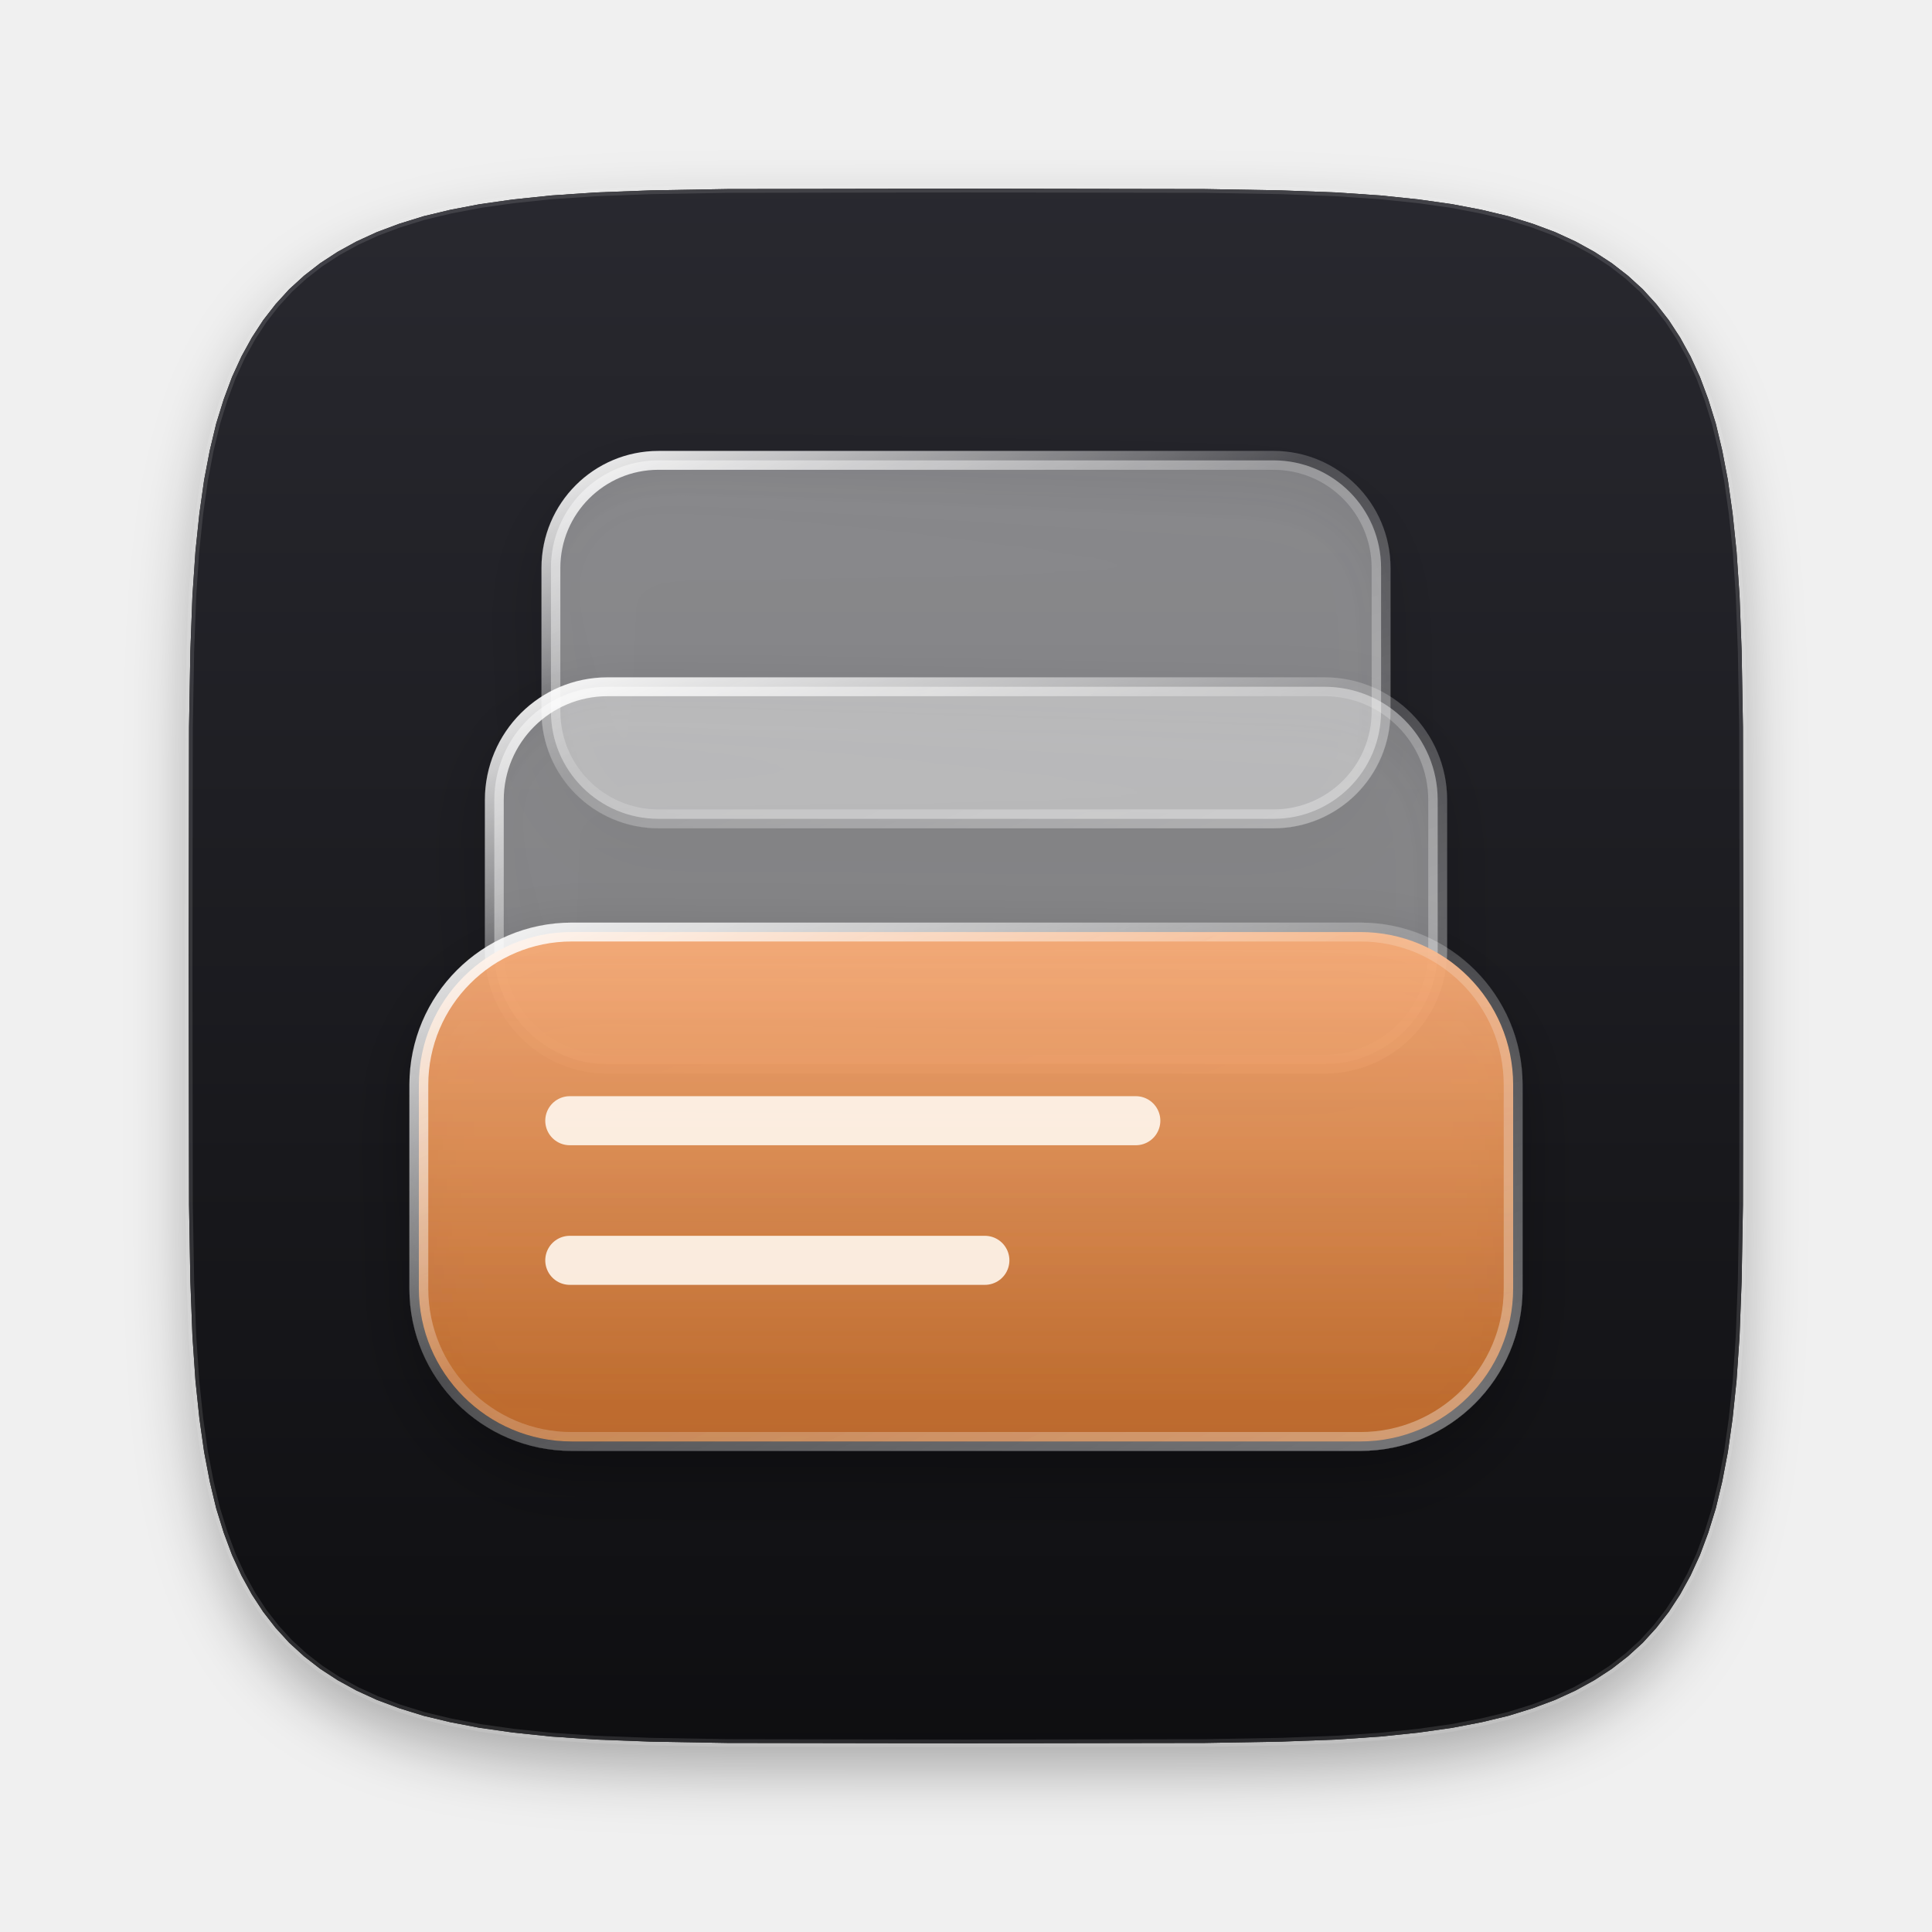
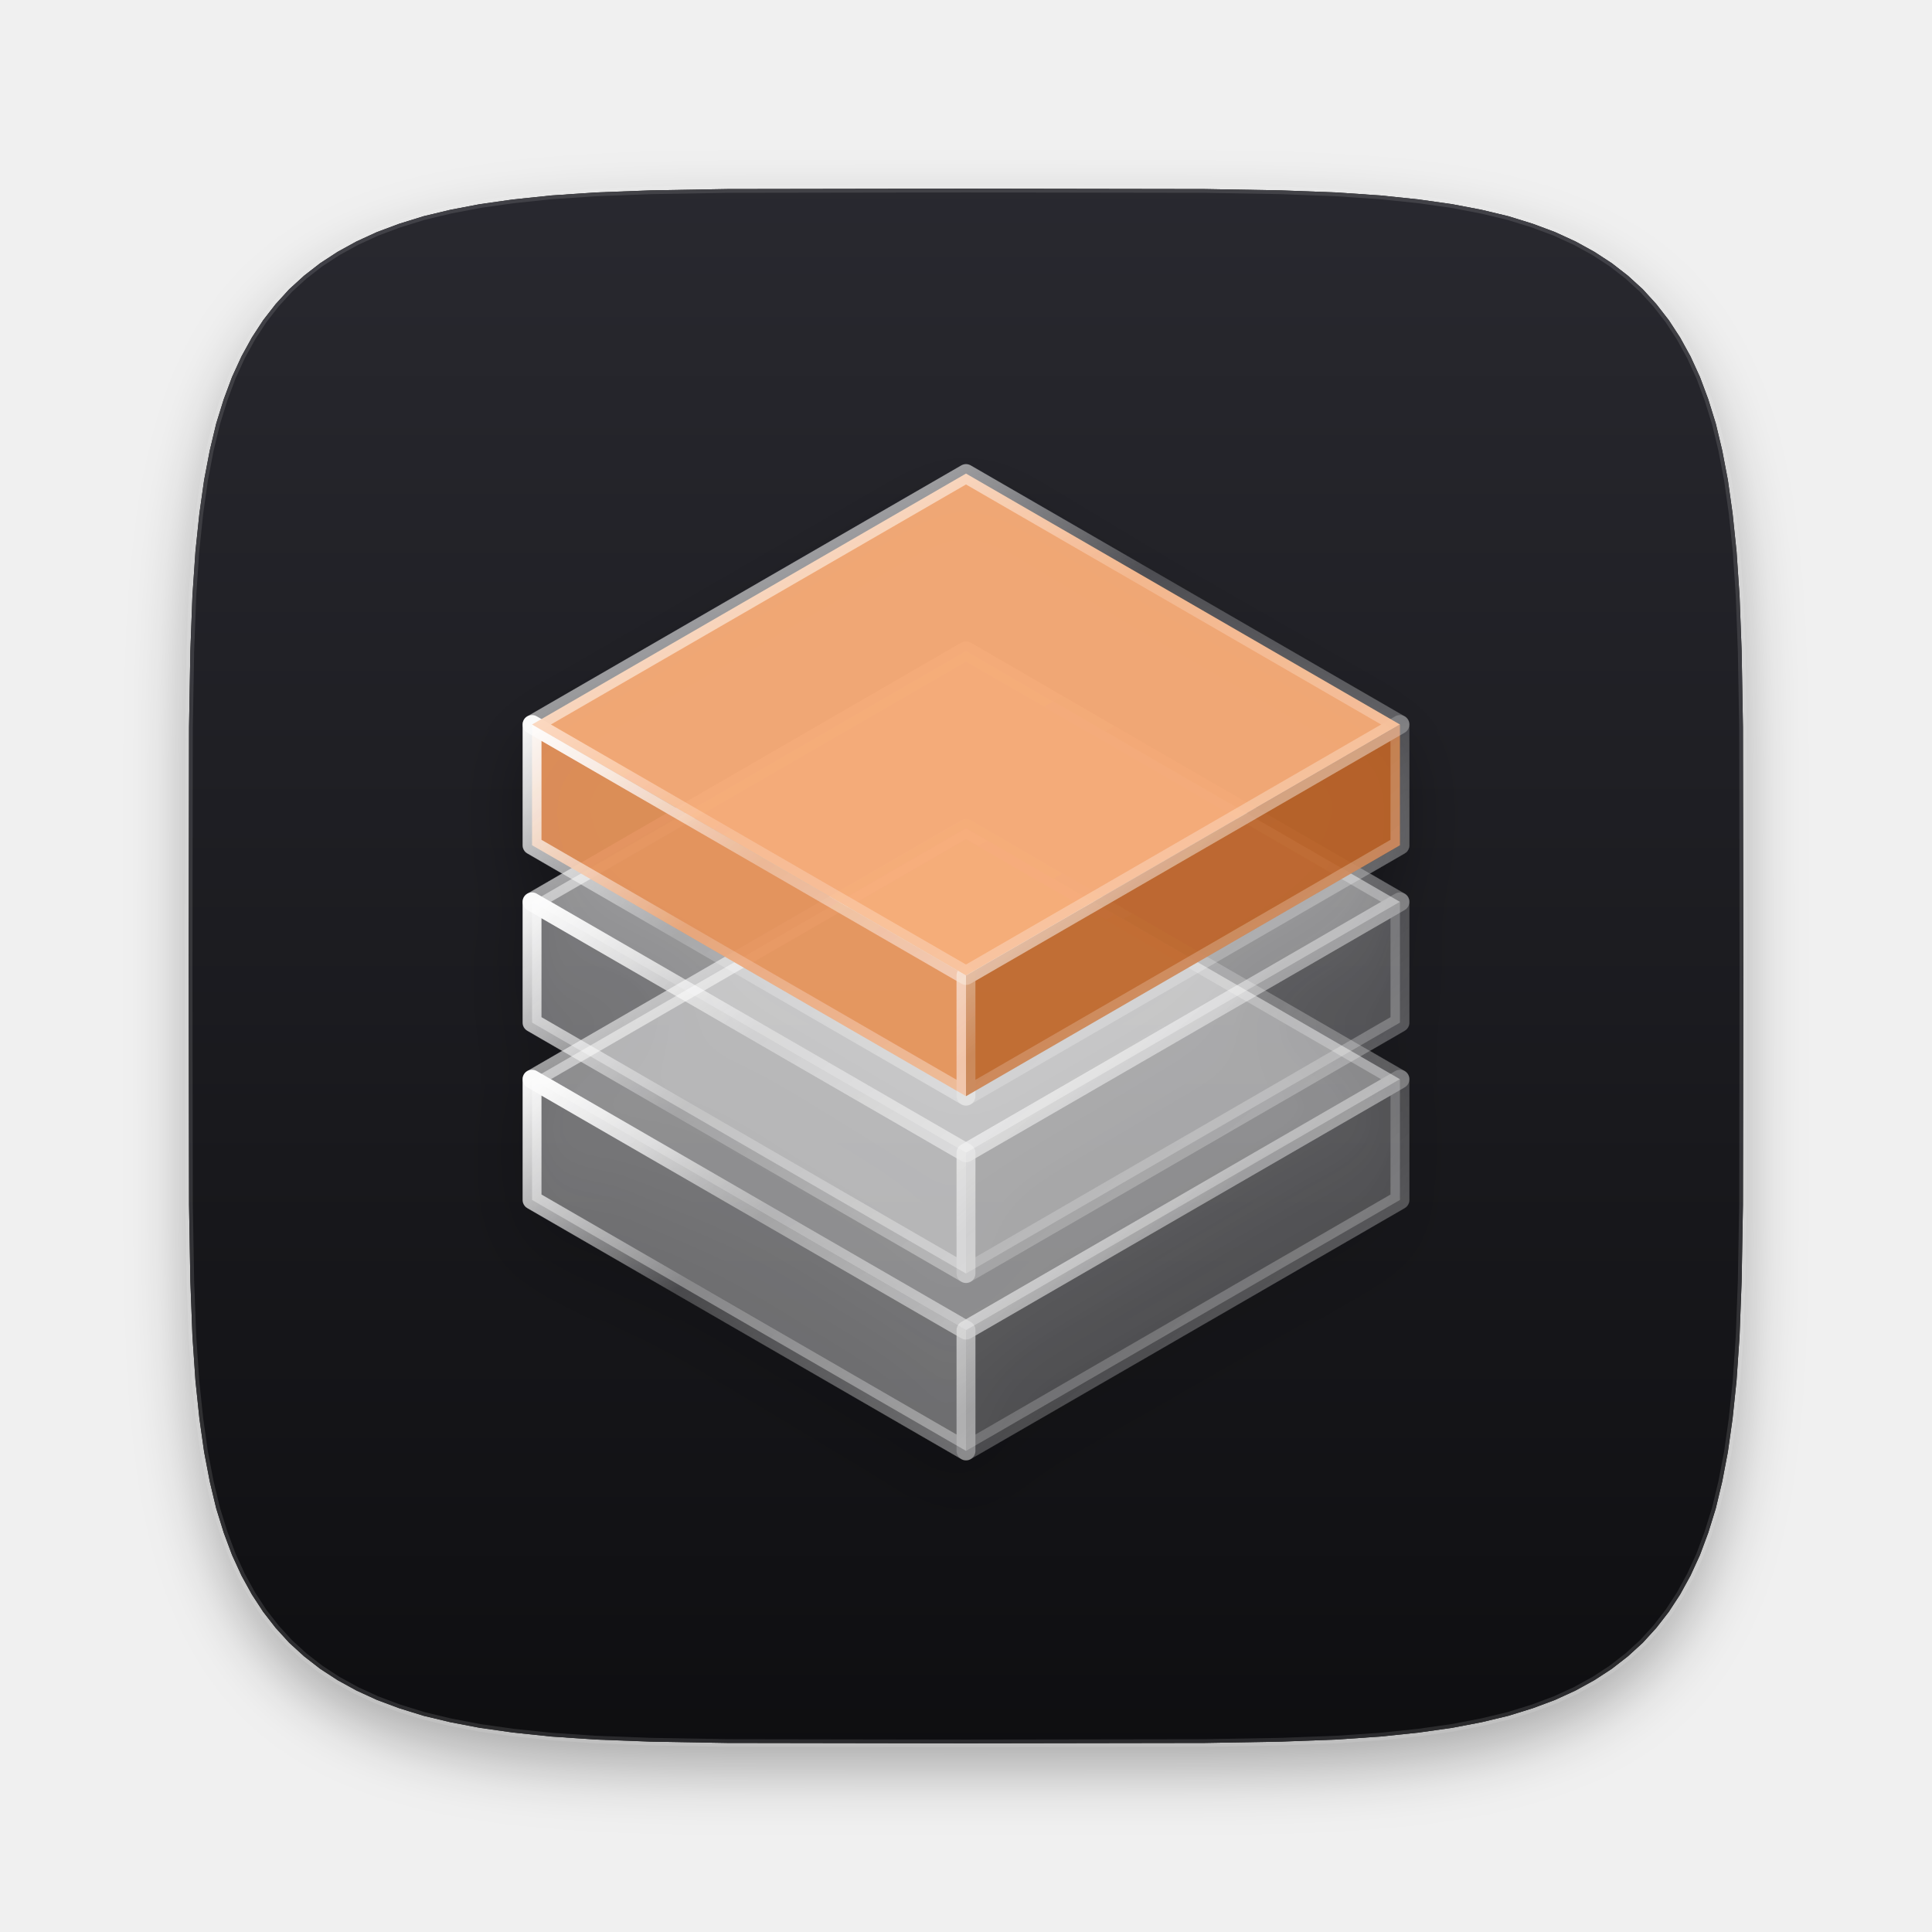
<svg xmlns="http://www.w3.org/2000/svg" width="1024" height="1024" viewBox="0 0 1024 1024">
  <defs>
-     <clipPath id="i82c">
+     <clipPath id="i118sq">
      <path d="M924.0 512.0L923.8 638.6L923.1 679.0L922.0 708.2L920.4 731.8L918.3 751.9L915.8 769.6L912.8 785.3L909.4 799.5L905.4 812.4L901.0 824.2L896.0 835.1L890.5 845.1L884.5 854.3L877.9 862.8L870.7 870.7L862.8 877.9L854.3 884.5L845.1 890.5L835.1 896.0L824.2 901.0L812.4 905.4L799.5 909.4L785.3 912.8L769.6 915.8L751.9 918.3L731.8 920.4L708.2 922.0L679.0 923.1L638.6 923.8L512.0 924.0L385.4 923.8L345.0 923.1L315.8 922.0L292.2 920.4L272.1 918.3L254.4 915.8L238.7 912.8L224.5 909.4L211.6 905.4L199.8 901.0L188.9 896.0L178.9 890.5L169.7 884.5L161.2 877.9L153.3 870.7L146.1 862.8L139.5 854.3L133.5 845.1L128.0 835.1L123.0 824.2L118.6 812.4L114.6 799.5L111.2 785.3L108.2 769.6L105.7 751.9L103.6 731.8L102.0 708.2L100.9 679.0L100.2 638.6L100.0 512.0L100.2 385.4L100.9 345.0L102.0 315.8L103.6 292.2L105.7 272.1L108.2 254.4L111.2 238.7L114.6 224.5L118.6 211.6L123.0 199.8L128.0 188.9L133.5 178.9L139.5 169.7L146.1 161.2L153.3 153.3L161.2 146.1L169.7 139.5L178.9 133.5L188.9 128.0L199.8 123.0L211.6 118.6L224.5 114.6L238.7 111.2L254.4 108.2L272.1 105.7L292.2 103.6L315.8 102.0L345.0 100.9L385.4 100.2L512.0 100.0L638.6 100.2L679.0 100.9L708.2 102.0L731.8 103.6L751.9 105.7L769.6 108.2L785.3 111.2L799.5 114.6L812.4 118.6L824.2 123.0L835.1 128.0L845.1 133.5L854.3 139.5L862.8 146.1L870.7 153.3L877.9 161.2L884.5 169.7L890.5 178.9L896.0 188.9L901.0 199.8L905.4 211.6L909.4 224.5L912.8 238.7L915.8 254.4L918.3 272.1L920.4 292.2L922.0 315.8L923.1 345.0L923.8 385.4Z" />
    </clipPath>
-     <filter id="i82f" x="-10%" y="-10%" width="120%" height="125%">
+     <filter id="i118f" x="-10%" y="-10%" width="120%" height="125%">
      <feDropShadow dx="0" dy="14" stdDeviation="16" flood-color="#000" flood-opacity=".3" />
    </filter>
-     <linearGradient id="i82vb" x1="0" y1="0" x2="0" y2="1">
+     <linearGradient id="i118vb" x1="0" y1="0" x2="0" y2="1">
      <stop offset="0" stop-color="#2C2C33" />
      <stop offset="1" stop-color="#0B0B0D" />
    </linearGradient>
-     <filter id="i82blur" x="-50%" y="-50%" width="200%" height="200%">
+     <filter id="i118blur" x="-50%" y="-50%" width="200%" height="200%">
      <feGaussianBlur stdDeviation="80" />
    </filter>
-     <linearGradient id="i82gf" x1="0" y1="0" x2="0" y2="1">
+     <linearGradient id="i118gf" x1="0" y1="0" x2="0" y2="1">
      <stop offset="0" stop-color="#fff" stop-opacity=".34" />
      <stop offset="1" stop-color="#fff" stop-opacity=".10" />
    </linearGradient>
-     <linearGradient id="i82gs" x1="0" y1="0" x2="1" y2="1">
+     <linearGradient id="i118gs" x1="0" y1="0" x2="1" y2="1">
      <stop offset="0" stop-color="#fff" stop-opacity=".95" />
      <stop offset=".45" stop-color="#fff" stop-opacity=".18" />
      <stop offset="1" stop-color="#fff" stop-opacity=".35" />
    </linearGradient>
-     <linearGradient id="i82of" x1="0" y1="0" x2="0" y2="1">
+     <linearGradient id="i118of" x1="0" y1="0" x2="0" y2="1">
      <stop offset="0" stop-color="#F7AC78" stop-opacity=".96" />
      <stop offset="1" stop-color="#D9782F" stop-opacity=".82" />
    </linearGradient>
-     <filter id="i82gsh" x="-20%" y="-20%" width="140%" height="160%">
+     <filter id="i118gsh" x="-20%" y="-20%" width="140%" height="160%">
      <feDropShadow dx="0" dy="18" stdDeviation="18" flood-color="#000" flood-opacity=".35" />
    </filter>
  </defs>
-   <path d="M924.0 512.0L923.8 638.6L923.1 679.0L922.0 708.2L920.4 731.8L918.3 751.9L915.8 769.6L912.8 785.3L909.4 799.5L905.4 812.4L901.0 824.2L896.0 835.1L890.5 845.1L884.5 854.3L877.9 862.8L870.7 870.7L862.8 877.9L854.3 884.5L845.1 890.5L835.1 896.0L824.2 901.0L812.4 905.4L799.5 909.4L785.3 912.8L769.6 915.8L751.9 918.3L731.8 920.4L708.2 922.0L679.0 923.1L638.6 923.8L512.0 924.0L385.4 923.8L345.0 923.1L315.8 922.0L292.2 920.4L272.1 918.3L254.4 915.8L238.7 912.8L224.5 909.4L211.6 905.4L199.8 901.0L188.9 896.0L178.9 890.5L169.7 884.5L161.2 877.9L153.3 870.7L146.1 862.8L139.5 854.3L133.5 845.1L128.0 835.1L123.0 824.2L118.6 812.4L114.6 799.5L111.2 785.3L108.2 769.6L105.7 751.9L103.6 731.8L102.0 708.2L100.9 679.0L100.2 638.6L100.0 512.0L100.2 385.4L100.9 345.0L102.0 315.8L103.6 292.2L105.7 272.1L108.2 254.4L111.2 238.7L114.6 224.5L118.6 211.6L123.0 199.8L128.0 188.9L133.5 178.9L139.5 169.7L146.1 161.2L153.3 153.3L161.2 146.1L169.7 139.5L178.9 133.5L188.9 128.0L199.8 123.0L211.6 118.6L224.5 114.6L238.7 111.2L254.4 108.2L272.1 105.7L292.2 103.6L315.8 102.0L345.0 100.9L385.4 100.2L512.0 100.0L638.6 100.2L679.0 100.9L708.2 102.0L731.8 103.6L751.9 105.7L769.6 108.2L785.3 111.2L799.5 114.6L812.4 118.6L824.2 123.0L835.1 128.0L845.1 133.5L854.3 139.5L862.8 146.1L870.7 153.3L877.9 161.2L884.5 169.7L890.5 178.9L896.0 188.9L901.0 199.8L905.4 211.6L909.4 224.5L912.8 238.7L915.8 254.4L918.3 272.1L920.4 292.2L922.0 315.8L923.1 345.0L923.8 385.4Z" fill="#000" filter="url(#i82f)" />
-   <g clip-path="url(#i82c)">
-     <rect width="1024" height="1024" fill="url(#i82vb)" />
-     <rect x="292" y="244" width="440" height="190" rx="57" fill="rgba(255,255,255,.42)" stroke="url(#i82gs)" stroke-width="10" filter="url(#i82gsh)" />
-     <rect x="262" y="364" width="500" height="200" rx="60" fill="rgba(255,255,255,.42)" stroke="url(#i82gs)" stroke-width="10" filter="url(#i82gsh)" />
-     <rect x="222" y="494" width="580" height="270" rx="81" fill="url(#i82of)" stroke="url(#i82gs)" stroke-width="10" filter="url(#i82gsh)" />
-     <g stroke="#FFF7EF" stroke-width="26" stroke-linecap="round" stroke-opacity=".9">
-       <path d="M302 594H602" />
-       <path d="M302 668H522" />
+   <path d="M924.0 512.0L923.8 638.6L923.1 679.0L922.0 708.2L920.4 731.8L918.3 751.9L915.8 769.6L912.8 785.3L909.4 799.5L905.4 812.4L901.0 824.2L896.0 835.1L890.5 845.1L884.5 854.3L877.9 862.8L870.7 870.7L862.8 877.9L854.3 884.5L845.1 890.5L835.1 896.0L824.2 901.0L812.4 905.4L799.5 909.4L785.3 912.8L769.6 915.8L751.9 918.3L731.8 920.4L708.2 922.0L679.0 923.1L638.6 923.8L512.0 924.0L385.4 923.8L345.0 923.1L315.8 922.0L292.2 920.4L272.1 918.3L254.4 915.8L238.7 912.8L224.5 909.4L211.6 905.4L199.8 901.0L188.9 896.0L178.9 890.5L169.7 884.5L161.2 877.9L153.3 870.7L146.1 862.8L139.5 854.3L133.5 845.1L128.0 835.1L123.0 824.2L118.6 812.4L114.6 799.5L111.2 785.3L108.2 769.6L105.7 751.9L103.6 731.8L102.0 708.2L100.9 679.0L100.2 638.6L100.0 512.0L100.2 385.4L100.9 345.0L102.0 315.8L103.6 292.2L105.7 272.1L108.2 254.4L111.2 238.7L114.6 224.5L118.6 211.6L123.0 199.8L128.0 188.9L133.5 178.9L139.5 169.7L146.1 161.2L153.3 153.3L161.2 146.1L169.7 139.5L178.9 133.5L188.9 128.0L199.8 123.0L211.6 118.6L224.5 114.6L238.7 111.2L254.4 108.2L272.1 105.7L292.2 103.6L315.8 102.0L345.0 100.9L385.4 100.2L512.0 100.0L638.6 100.2L679.0 100.9L708.2 102.0L731.8 103.6L751.9 105.7L769.6 108.2L785.3 111.2L799.5 114.6L812.4 118.6L824.2 123.0L835.1 128.0L845.1 133.5L854.3 139.5L862.8 146.1L870.7 153.3L877.9 161.2L884.5 169.7L890.5 178.9L896.0 188.9L901.0 199.8L905.4 211.6L909.4 224.5L912.8 238.7L915.8 254.4L918.3 272.1L920.4 292.2L922.0 315.8L923.1 345.0L923.8 385.4Z" fill="#000" filter="url(#i118f)" />
+   <g clip-path="url(#i118sq)">
+     <rect width="1024" height="1024" fill="url(#i118vb)" />
+     <g filter="url(#i118gsh)">
+       <polygon points="282.0,572.0 512.0,705.0 512.0,769.0 282.0,636.0" fill="#fff" fill-opacity="0.34" stroke="url(#i118gs)" stroke-width="10" stroke-linejoin="round" />
+       <polygon points="512.0,705.0 742.0,572.0 742.0,636.0 512.0,769.0" fill="#fff" fill-opacity="0.22" stroke="url(#i118gs)" stroke-width="10" stroke-linejoin="round" />
+       <polygon points="512.0,439.0 742.0,572.0 512.0,705.0 282.0,572.0" fill="#fff" fill-opacity="0.46" stroke="url(#i118gs)" stroke-width="10" stroke-linejoin="round" />
+       <polygon points="282.0,478.0 512.0,611.0 512.0,675.0 282.0,542.0" fill="#fff" fill-opacity="0.34" stroke="url(#i118gs)" stroke-width="10" stroke-linejoin="round" />
+       <polygon points="512.0,611.0 742.0,478.0 742.0,542.0 512.0,675.0" fill="#fff" fill-opacity="0.22" stroke="url(#i118gs)" stroke-width="10" stroke-linejoin="round" />
+       <polygon points="512.0,345.0 742.0,478.0 512.0,611.0 282.0,478.0" fill="#fff" fill-opacity="0.46" stroke="url(#i118gs)" stroke-width="10" stroke-linejoin="round" />
+       <polygon points="282.0,384.0 512.0,517.0 512.0,581.0 282.0,448.0" fill="#E8945C" fill-opacity="0.92" stroke="url(#i118gs)" stroke-width="10" stroke-linejoin="round" />
+       <polygon points="512.0,517.0 742.0,384.0 742.0,448.0 512.0,581.0" fill="#C0662A" fill-opacity="0.92" stroke="url(#i118gs)" stroke-width="10" stroke-linejoin="round" />
+       <polygon points="512.0,251.0 742.0,384.0 512.0,517.0 282.0,384.0" fill="#F7AC78" fill-opacity="0.96" stroke="url(#i118gs)" stroke-width="10" stroke-linejoin="round" />
    </g>
  </g>
  <path d="M924.0 512.0L923.8 638.6L923.1 679.0L922.0 708.2L920.4 731.8L918.3 751.9L915.8 769.6L912.8 785.3L909.4 799.5L905.4 812.4L901.0 824.2L896.0 835.1L890.5 845.1L884.5 854.3L877.9 862.8L870.7 870.7L862.8 877.9L854.3 884.5L845.1 890.5L835.1 896.0L824.2 901.0L812.4 905.4L799.5 909.4L785.3 912.8L769.6 915.8L751.9 918.3L731.8 920.4L708.2 922.0L679.0 923.1L638.6 923.8L512.0 924.0L385.4 923.8L345.0 923.1L315.8 922.0L292.2 920.4L272.1 918.3L254.4 915.8L238.7 912.8L224.5 909.4L211.6 905.4L199.8 901.0L188.9 896.0L178.9 890.5L169.7 884.5L161.2 877.9L153.3 870.7L146.1 862.8L139.5 854.3L133.5 845.1L128.0 835.1L123.0 824.2L118.6 812.4L114.6 799.5L111.2 785.3L108.2 769.6L105.7 751.9L103.6 731.8L102.0 708.2L100.9 679.0L100.2 638.6L100.0 512.0L100.2 385.4L100.9 345.0L102.0 315.8L103.6 292.2L105.7 272.1L108.2 254.4L111.2 238.7L114.6 224.5L118.6 211.6L123.0 199.8L128.0 188.9L133.5 178.9L139.5 169.7L146.1 161.2L153.3 153.3L161.2 146.1L169.7 139.5L178.9 133.5L188.9 128.0L199.8 123.0L211.6 118.6L224.5 114.6L238.7 111.2L254.4 108.2L272.1 105.7L292.2 103.6L315.8 102.0L345.0 100.9L385.4 100.2L512.0 100.0L638.6 100.2L679.0 100.9L708.2 102.0L731.8 103.6L751.9 105.7L769.6 108.2L785.3 111.2L799.5 114.6L812.4 118.6L824.2 123.0L835.1 128.0L845.1 133.5L854.3 139.5L862.8 146.1L870.7 153.3L877.9 161.2L884.5 169.7L890.5 178.9L896.0 188.9L901.0 199.8L905.4 211.6L909.4 224.5L912.8 238.7L915.8 254.4L918.3 272.1L920.4 292.2L922.0 315.8L923.1 345.0L923.8 385.4Z" fill="none" stroke="#fff" stroke-opacity=".12" stroke-width="4" />
</svg>
